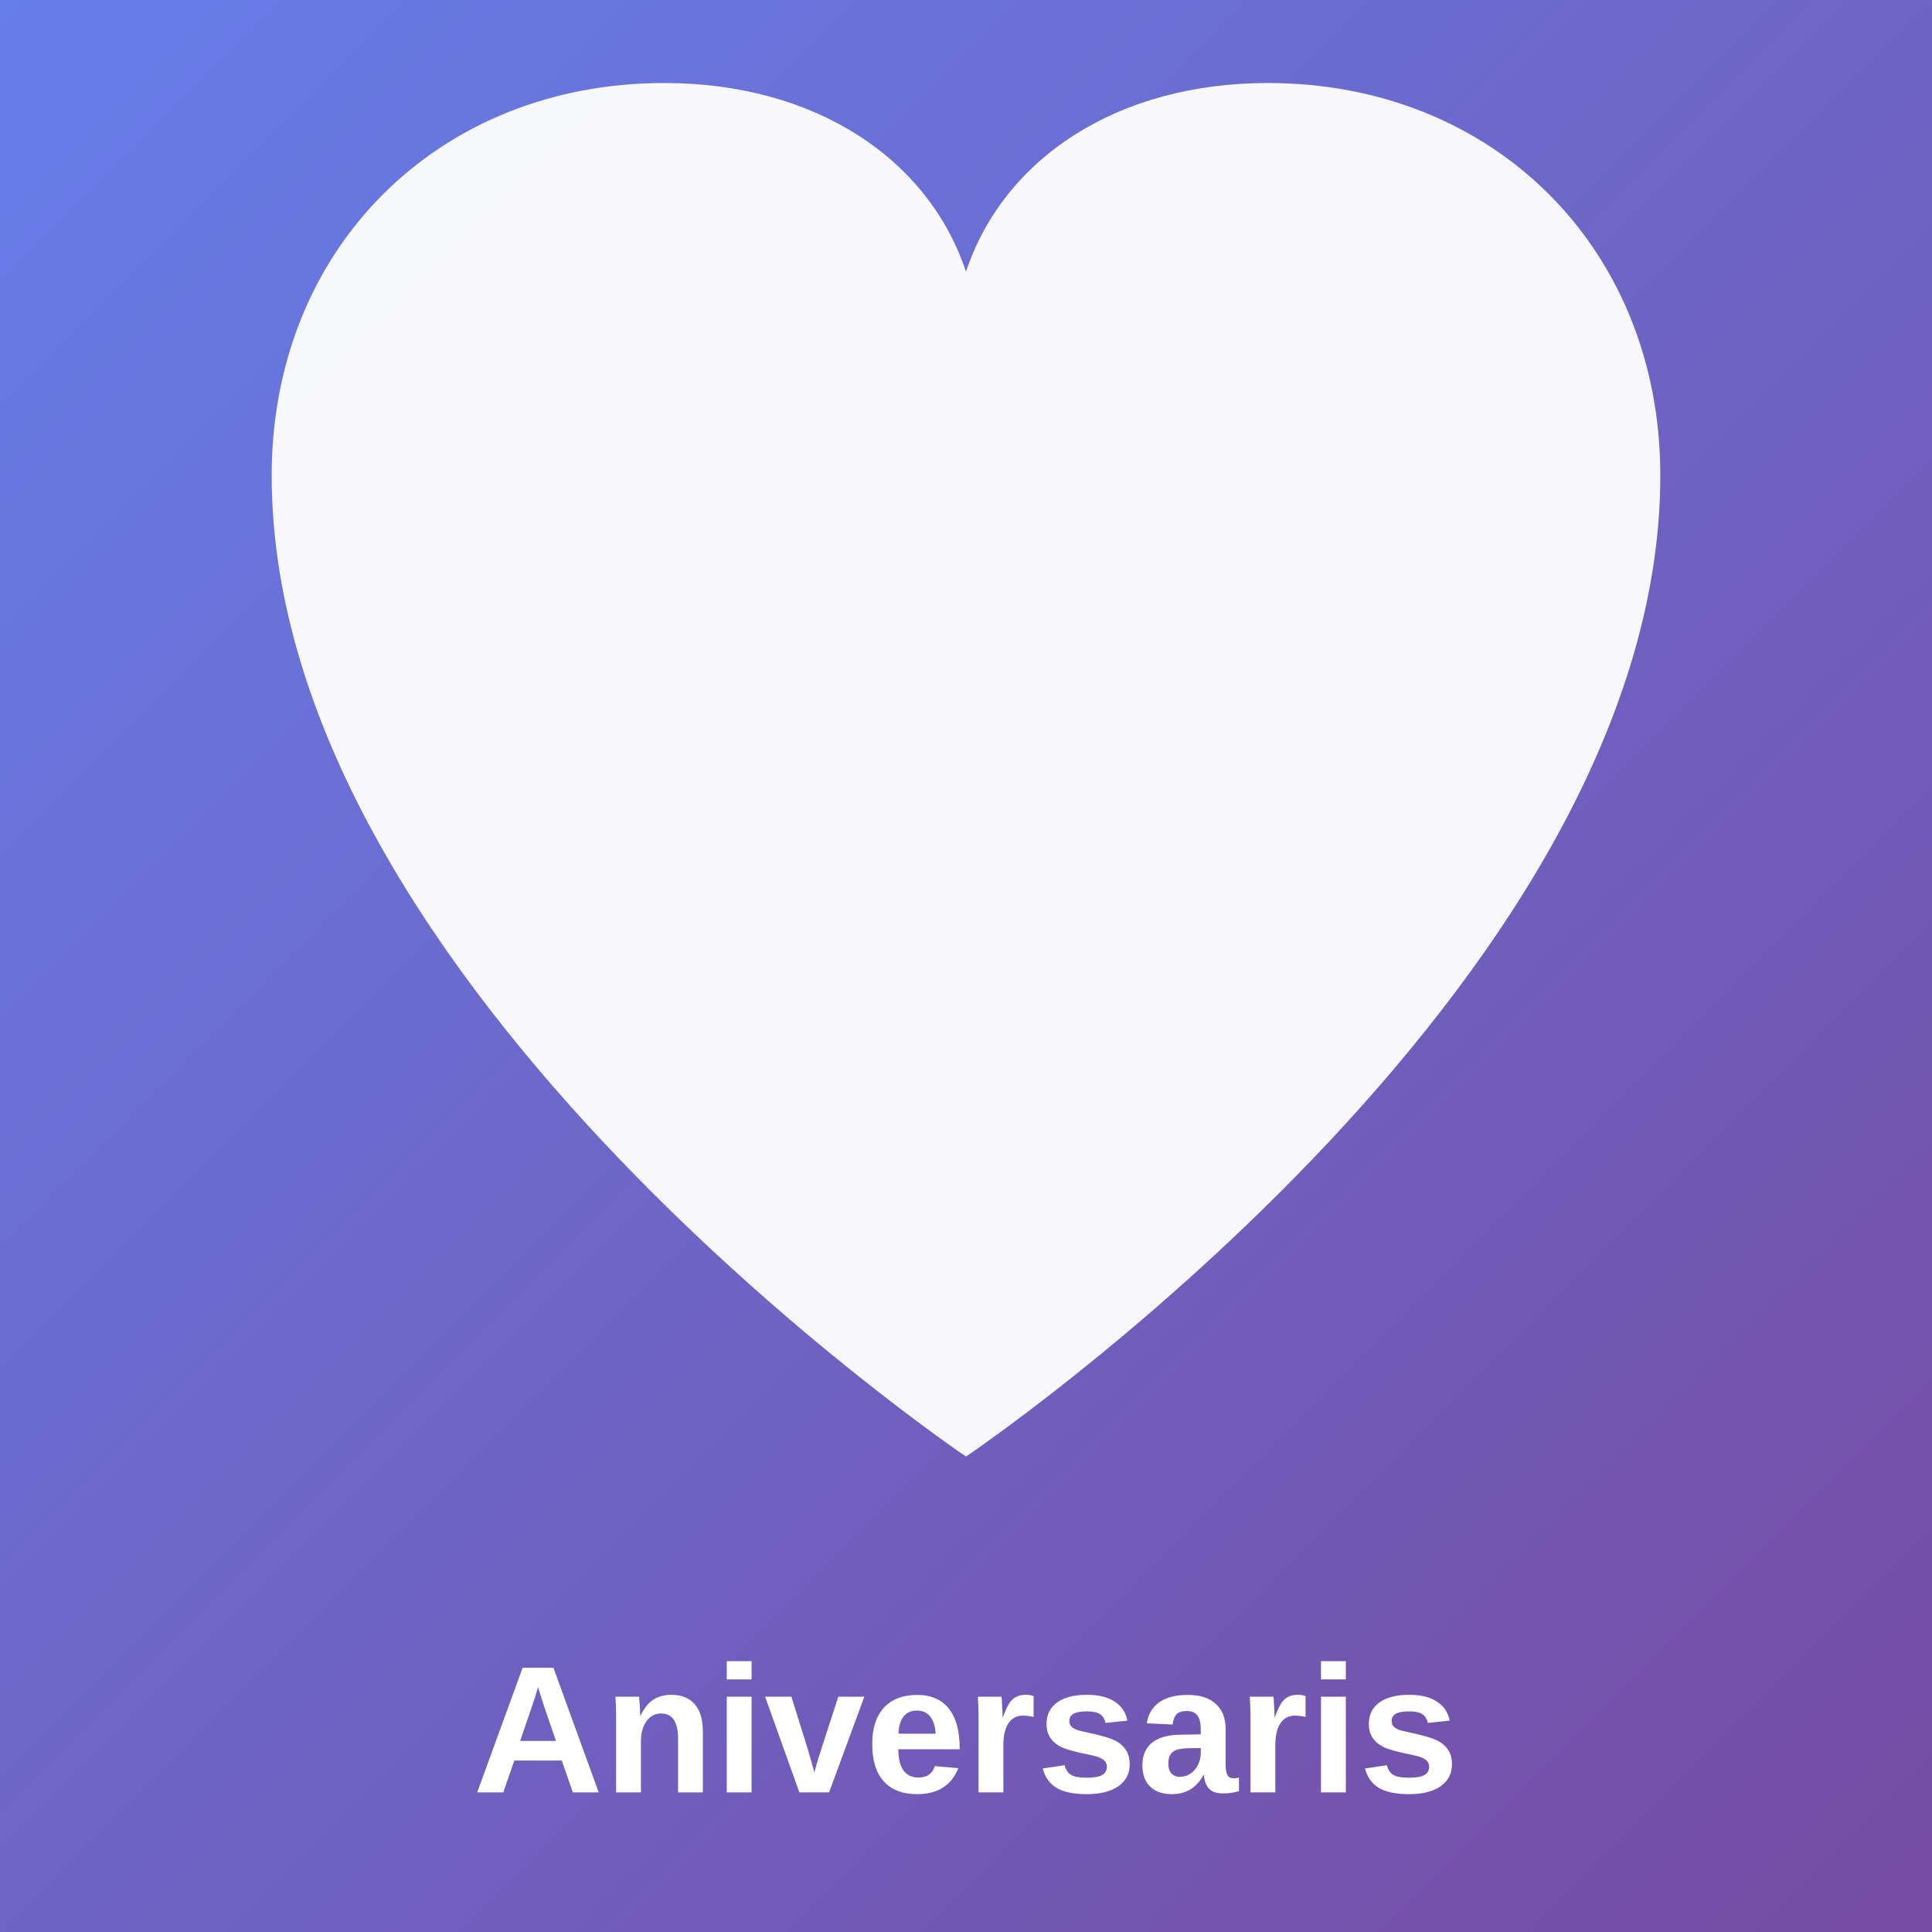
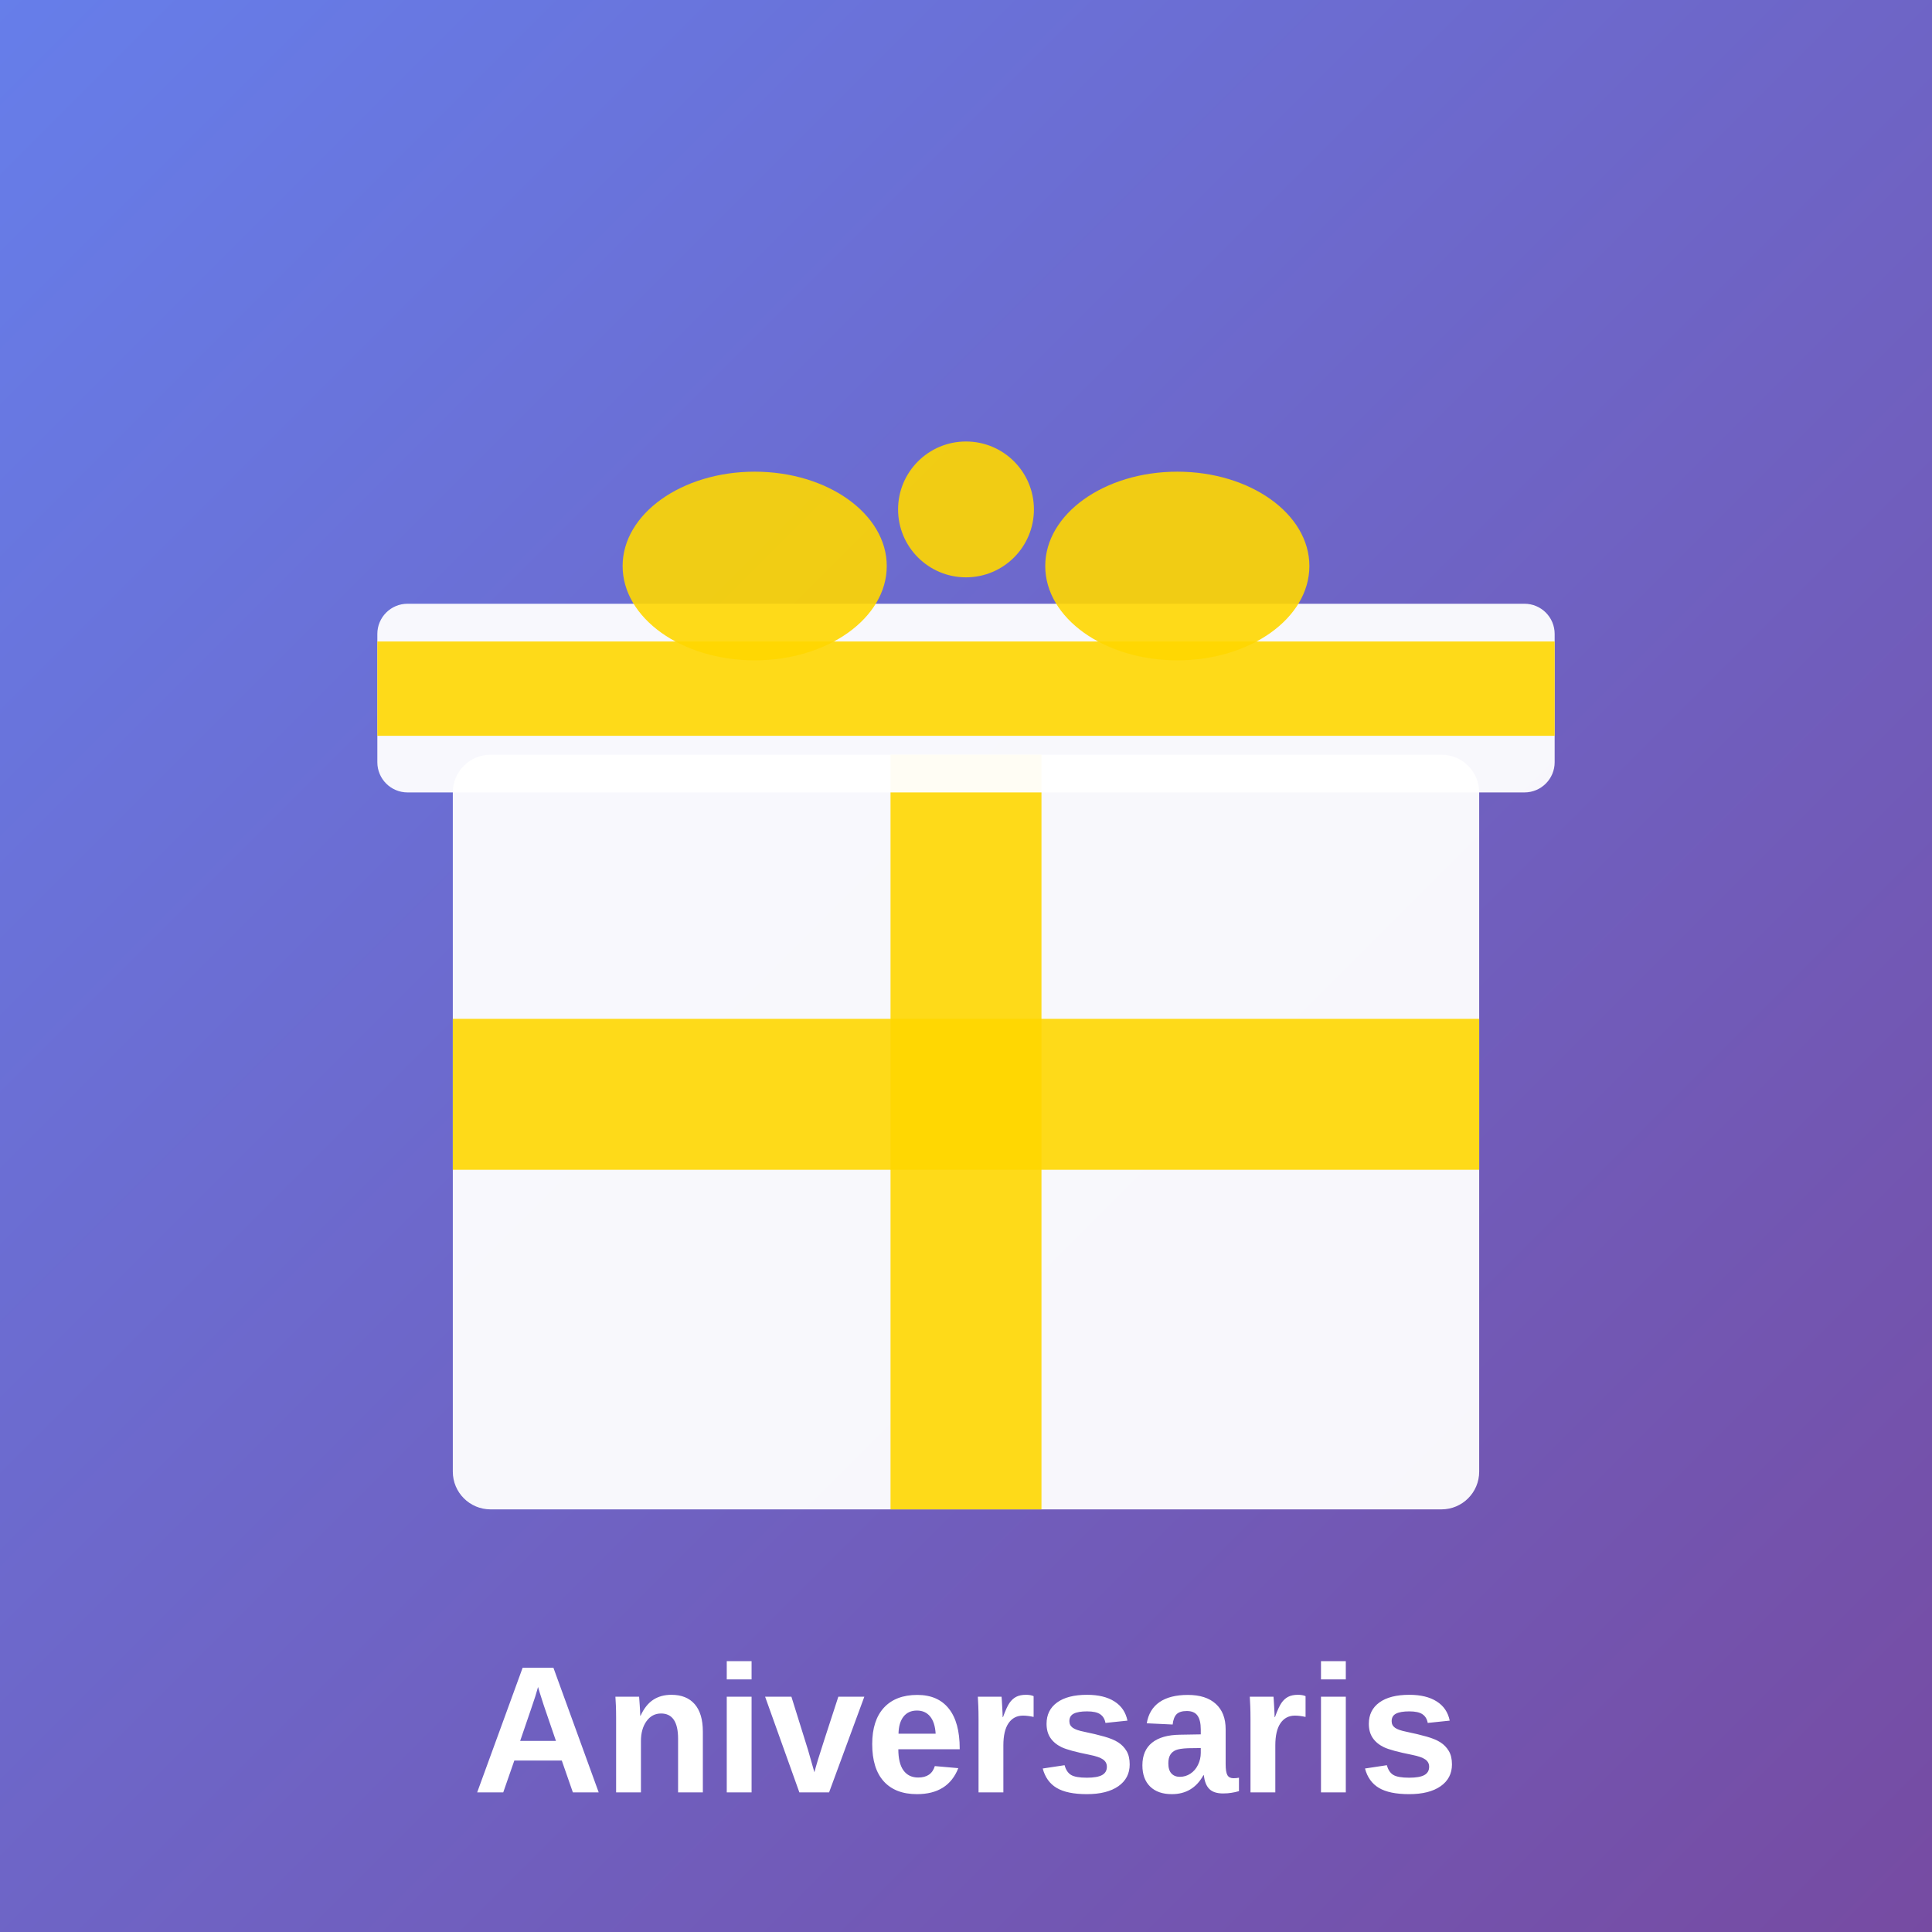
<svg xmlns="http://www.w3.org/2000/svg" width="512" height="512" viewBox="0 0 512 512">
  <defs>
    <linearGradient id="gradLogin" x1="0%" y1="0%" x2="100%" y2="100%">
      <stop offset="0%" style="stop-color:#667eea;stop-opacity:1" />
      <stop offset="100%" style="stop-color:#764ba2;stop-opacity:1" />
    </linearGradient>
  </defs>
  <rect width="512" height="512" fill="url(#gradLogin)" />
-   <path d="M256,456 C256,456 72,332 72,196 C72,136 116,92 176,92 C216,92 246,112 256,142 C266,112 296,92 336,92 C396,92 440,136 440,196 C440,332 256,456 256,456 Z" fill="#fff" opacity="0.95" transform="translate(0, -70) scale(1.0)" />
+   <rect x="120" y="200" width="272" height="200" fill="#fff" opacity="0.95" rx="10" />
+   <rect x="120" y="270" width="272" height="40" fill="#ffd700" opacity="0.9" />
+   <rect x="236" y="200" width="40" height="200" fill="#ffd700" opacity="0.9" />
+   <rect x="100" y="160" width="312" height="50" fill="#fff" opacity="0.95" rx="8" />
+   <rect x="100" y="170" width="312" height="25" fill="#ffd700" opacity="0.9" />
+   <ellipse cx="200" cy="150" rx="35" ry="25" fill="#ffd700" opacity="0.9" />
+   <ellipse cx="312" cy="150" rx="35" ry="25" fill="#ffd700" opacity="0.9" />
+   <circle cx="256" cy="135" r="18" fill="#ffd700" opacity="0.9" />
  <text x="256" y="475" font-family="Arial, sans-serif" font-size="48" fill="#fff" text-anchor="middle" font-weight="bold">
    Aniversaris
  </text>
</svg>
